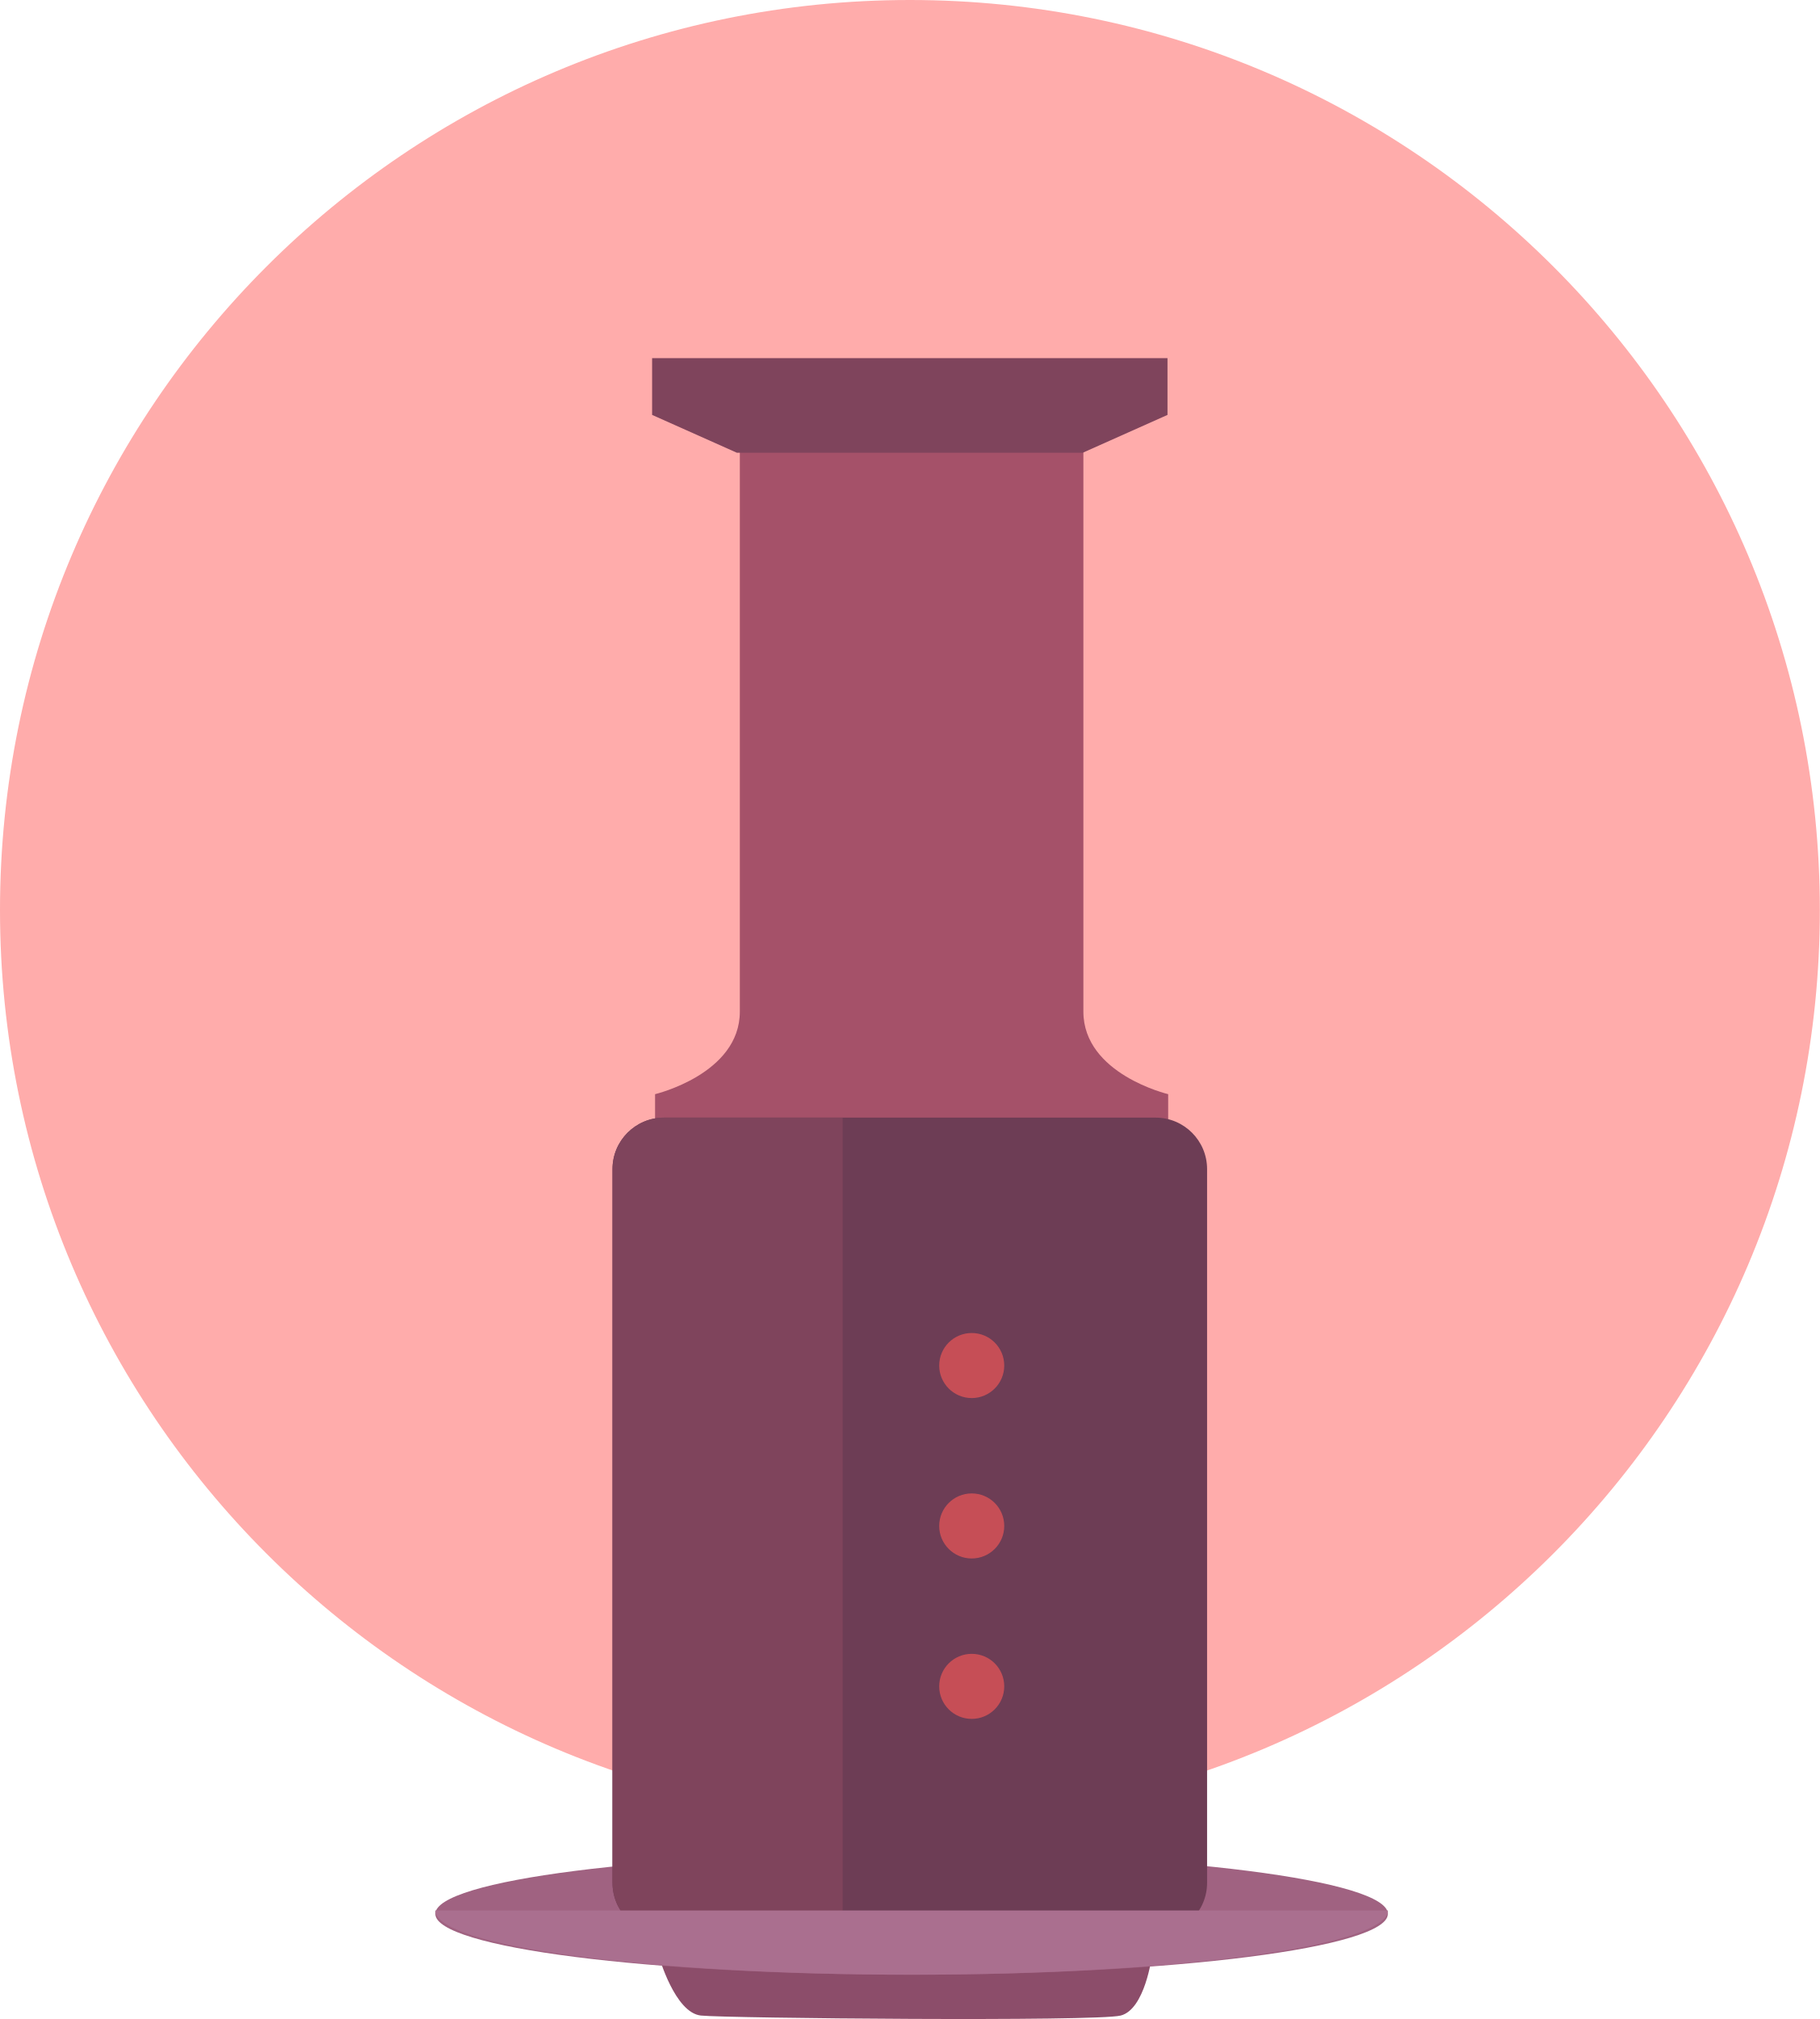
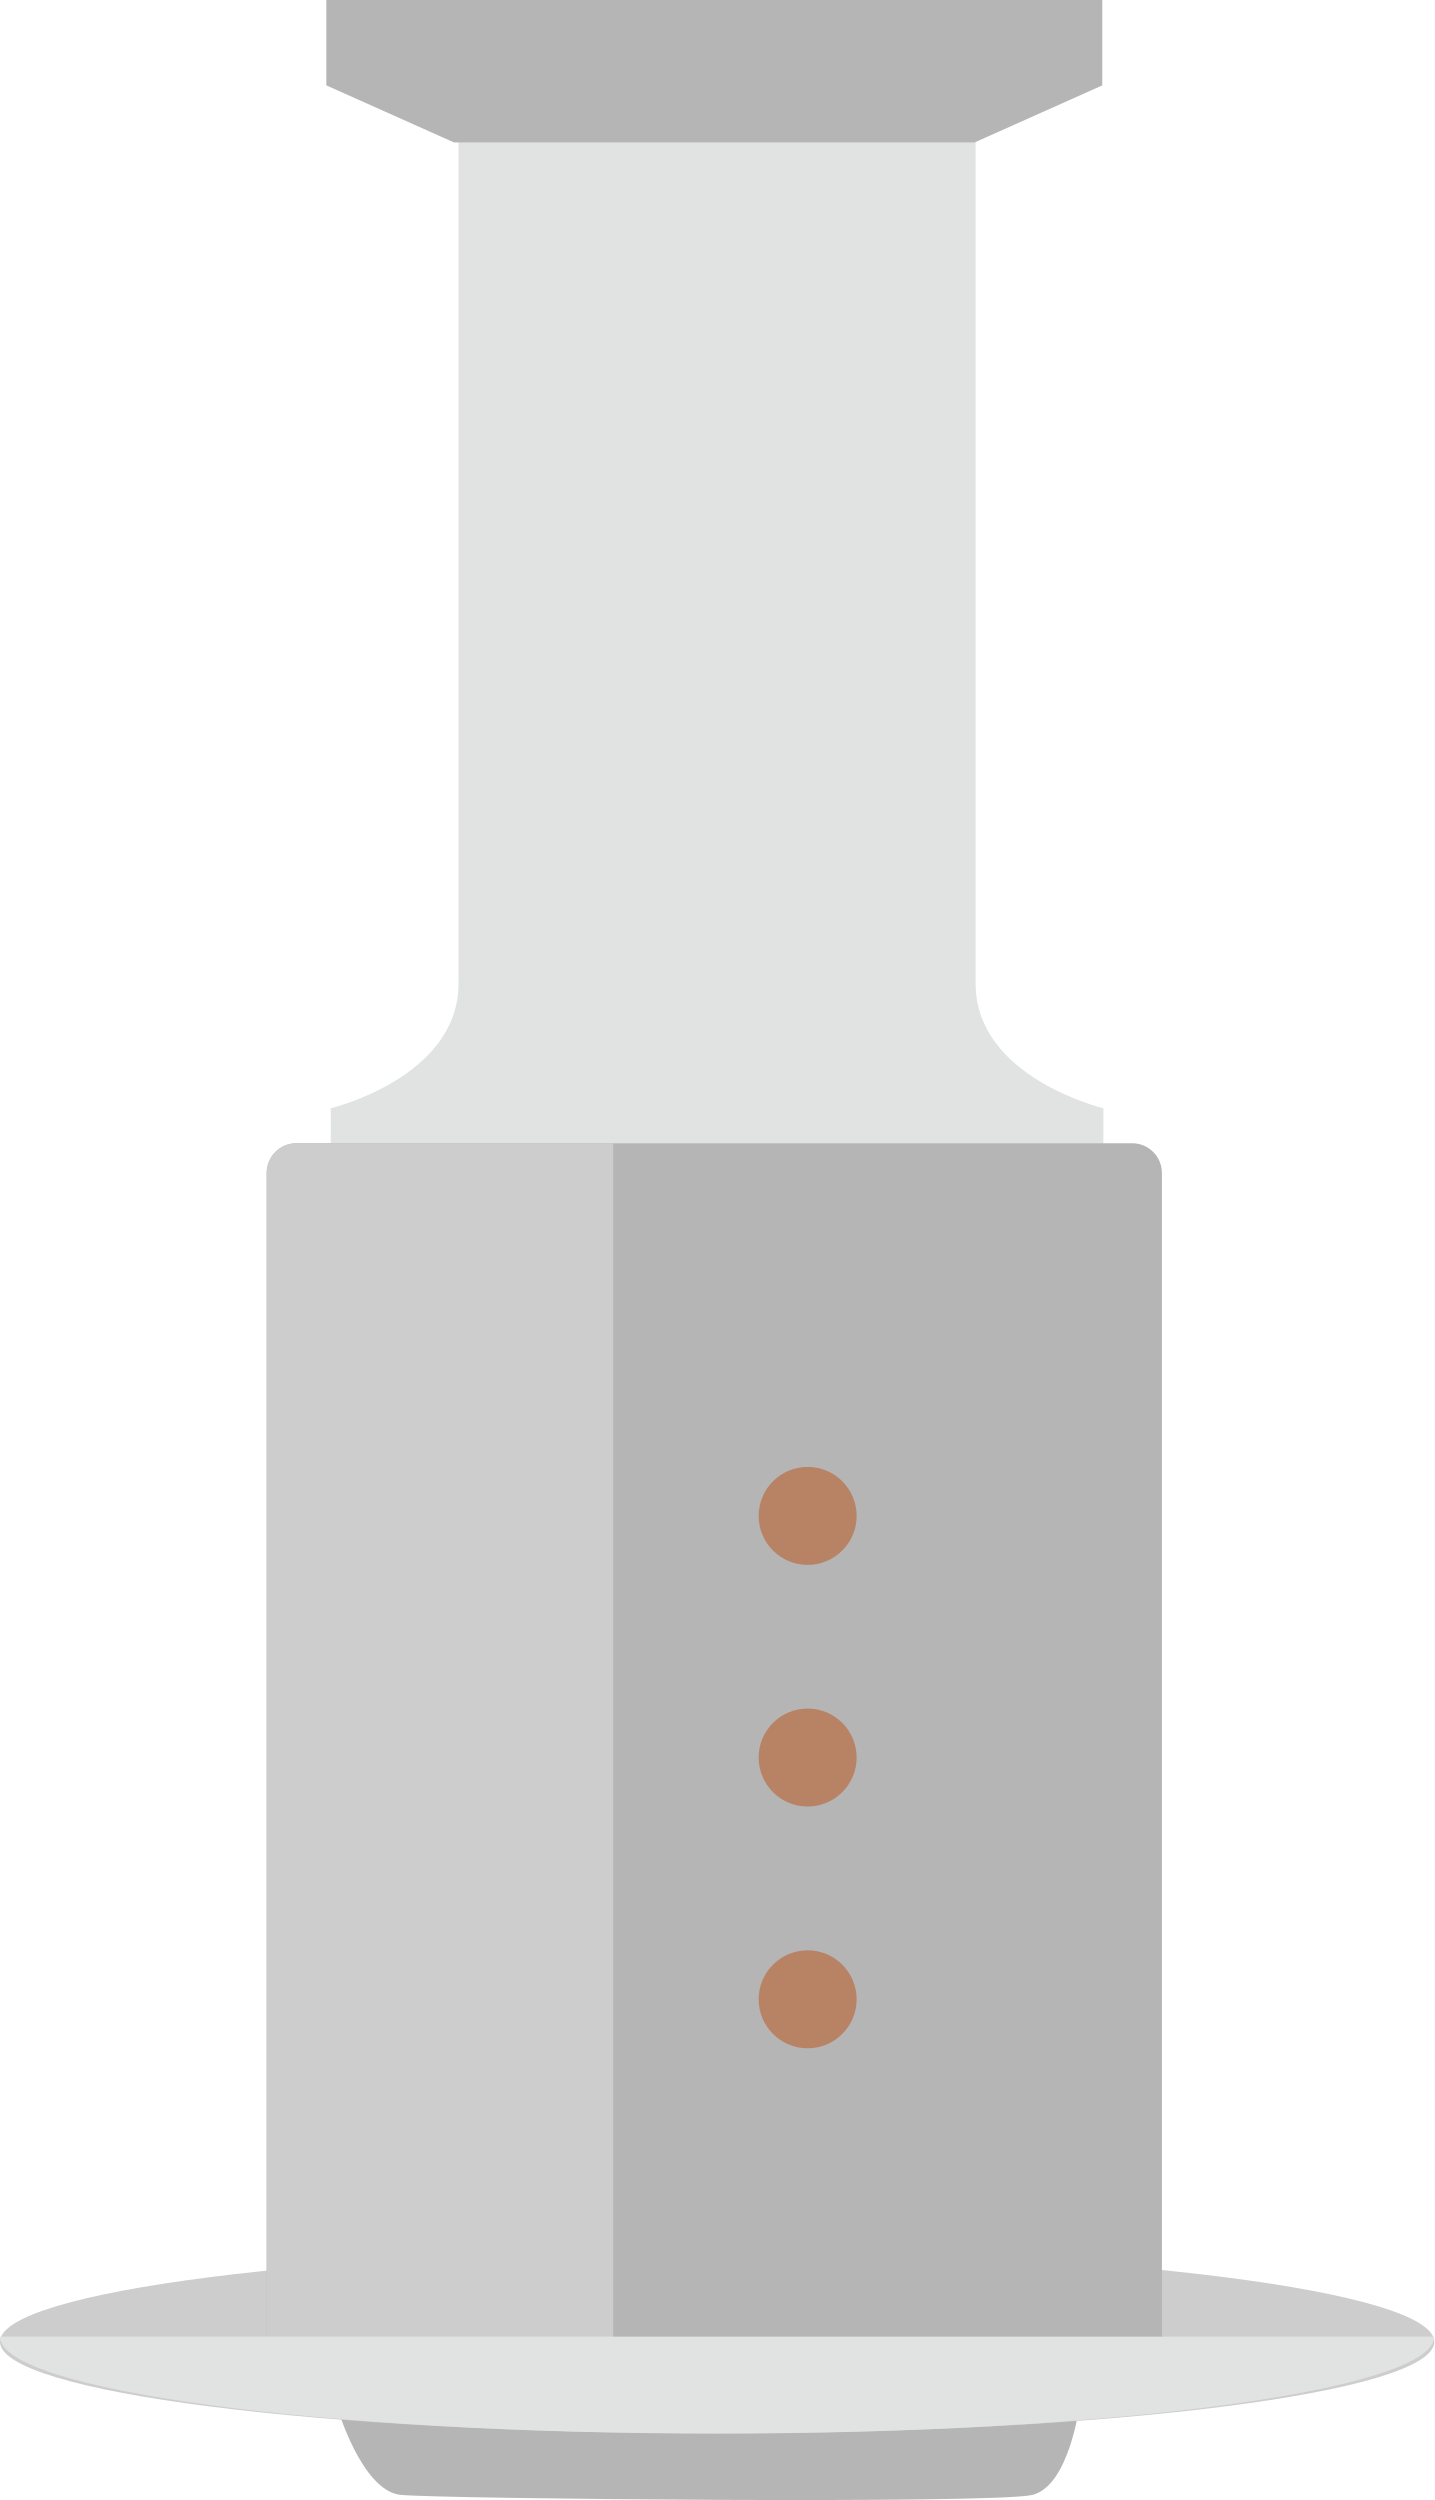
- <svg xmlns="http://www.w3.org/2000/svg" width="76" height="84.302" viewBox="0 0 76 84.302">
-   <g id="Gruppe_205" data-name="Gruppe 205" transform="translate(-229 -146)">
-     <circle id="Ellipse_366" data-name="Ellipse 366" cx="38" cy="38" r="38" transform="translate(229 146)" fill="#ffacab" />
-     <g id="Gruppe_189" data-name="Gruppe 189" transform="translate(-1590 199.533)">
-       <g id="Gruppe_184" data-name="Gruppe 184" transform="translate(1837.18 -38.578)">
-         <path id="Pfad_1418" data-name="Pfad 1418" d="M1178.6,618.861h20.584s-.283,2.217-1.3,2.475-16.44.114-17.53,0S1178.6,618.861,1178.6,618.861Z" transform="translate(-1169.262 -552.133)" fill="#8c4d6a" />
-         <ellipse id="Ellipse_418" data-name="Ellipse 418" cx="19.89" cy="2.539" rx="19.89" ry="2.539" transform="translate(0 62.42)" fill="#a06281" />
-         <path id="Pfad_1419" data-name="Pfad 1419" d="M1196.084,482.418V456.891h-14.347v25.527c0,2.609-3.54,3.447-3.54,3.447v2.7h21.428v-2.7S1196.084,485.027,1196.084,482.418Z" transform="translate(-1169.02 -455.134)" fill="#a55169" />
-         <path id="Pfad_1420" data-name="Pfad 1420" d="M1188.649,452.51h-10.762v2.369l3.54,1.58h14.444l3.54-1.58V452.51Z" transform="translate(-1168.834 -452.51)" fill="#7f445c" />
-         <rect id="Rechteck_2205" data-name="Rechteck 2205" width="24.831" height="34.098" rx="2.149" transform="translate(7.399 31.711)" fill="#6d3d55" />
-         <path id="Rechteck_2206" data-name="Rechteck 2206" d="M2.149,0H9.612a0,0,0,0,1,0,0V34.1a0,0,0,0,1,0,0H2.149A2.149,2.149,0,0,1,0,31.948V2.149A2.149,2.149,0,0,1,2.149,0Z" transform="translate(7.399 31.711)" fill="#7f445c" />
-         <path id="Pfad_1421" data-name="Pfad 1421" d="M1210.5,588.737a1.358,1.358,0,1,1-1.357-1.358A1.357,1.357,0,0,1,1210.5,588.737Z" transform="translate(-1186.741 -533.279)" fill="#ff5957" opacity="0.61" />
-         <path id="Pfad_1422" data-name="Pfad 1422" d="M1210.5,572.038a1.358,1.358,0,1,1-1.357-1.357A1.357,1.357,0,0,1,1210.5,572.038Z" transform="translate(-1186.741 -523.279)" fill="#ff5957" opacity="0.61" />
-         <path id="Pfad_1423" data-name="Pfad 1423" d="M1210.5,555.34a1.358,1.358,0,1,1-1.357-1.357A1.357,1.357,0,0,1,1210.5,555.34Z" transform="translate(-1186.741 -513.279)" fill="#ff5957" opacity="0.61" />
-         <path id="Pfad_1424" data-name="Pfad 1424" d="M1195.1,614.092c0,1.481-8.905,2.681-19.89,2.681s-19.89-1.2-19.89-2.681" transform="translate(-1155.32 -549.276)" fill="#aa6f8f" />
+ <svg xmlns="http://www.w3.org/2000/svg" viewBox="0 0 103.63 180.65">
+   <defs>
+     <style>.cls-1{fill:#b5b5b5;}.cls-2{fill:#cdcdcd;}.cls-3{fill:#e1e3e2;}.cls-4{fill:#b88265;}</style>
+   </defs>
+   <g id="Ebene_2" data-name="Ebene 2">
+     <g id="Ebene_1-2" data-name="Ebene 1">
+       <g id="AeroPress">
+         <path class="cls-1" d="M24.33,173.83H78s-.74,5.78-3.39,6.45-42.82.29-45.66,0S24.33,173.83,24.33,173.83Z" />
+         <ellipse class="cls-2" cx="51.82" cy="169.22" rx="51.82" ry="6.61" />
+         <path class="cls-3" d="M70.5,71.08V4.58H33.13v66.5c0,6.79-9.23,9-9.23,9v7H79.73v-7S70.5,77.87,70.5,71.08Z" />
+         <polygon class="cls-1" points="51.62 0 23.58 0 23.58 6.17 32.8 10.29 51.62 10.29 70.43 10.29 79.65 6.17 79.65 0 51.62 0" />
+         <rect class="cls-1" x="19.27" y="82.61" width="64.69" height="88.83" rx="2.15" />
+         <path class="cls-2" d="M21.42,82.61H44.31a0,0,0,0,1,0,0v88.83a0,0,0,0,1,0,0H21.42a2.15,2.15,0,0,1-2.15-2.15V84.76A2.15,2.15,0,0,1,21.42,82.61Z" />
+         <path class="cls-4" d="M61.9,144.47a3.54,3.54,0,1,1-3.54-3.54A3.54,3.54,0,0,1,61.9,144.47Z" />
+         <path class="cls-4" d="M61.9,127a3.54,3.54,0,1,1-3.54-3.54A3.54,3.54,0,0,1,61.9,127Z" />
+         <path class="cls-4" d="M61.9,109.57A3.54,3.54,0,1,1,58.36,106,3.54,3.54,0,0,1,61.9,109.57Z" />
+         <path class="cls-3" d="M103.63,168.85c0,3.85-23.2,7-51.81,7S0,172.7,0,168.85" />
      </g>
    </g>
  </g>
</svg>
